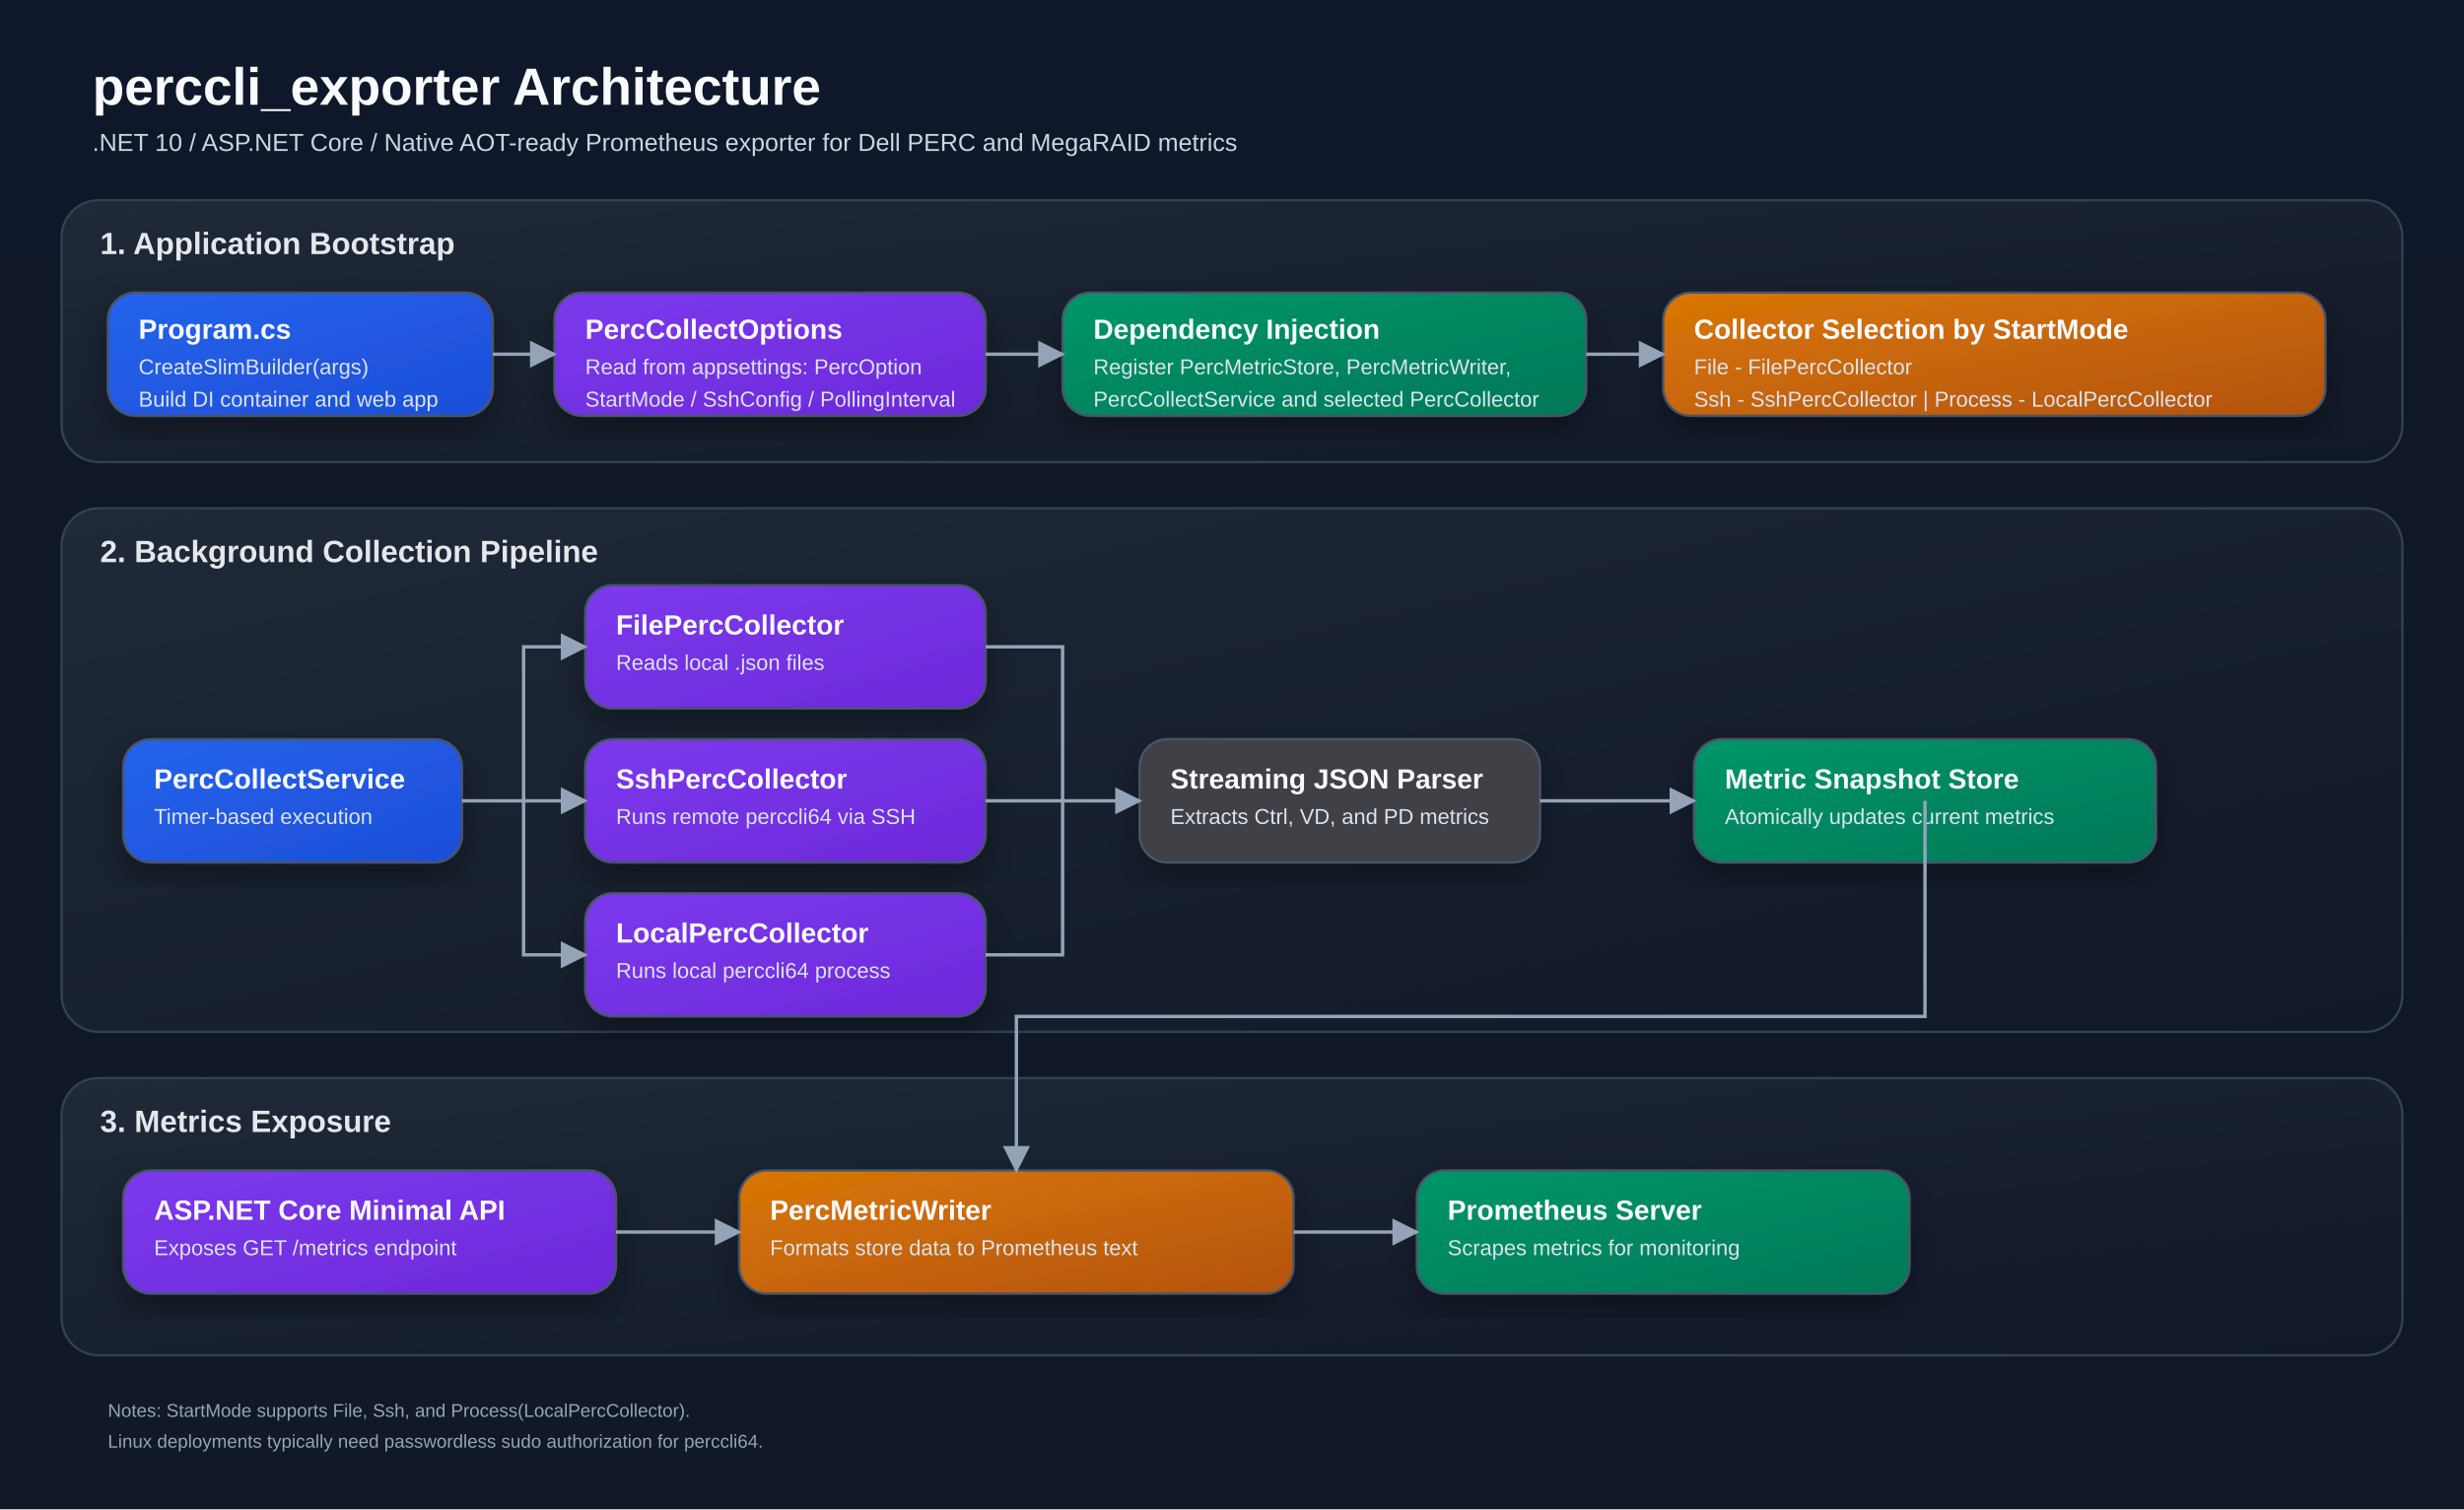
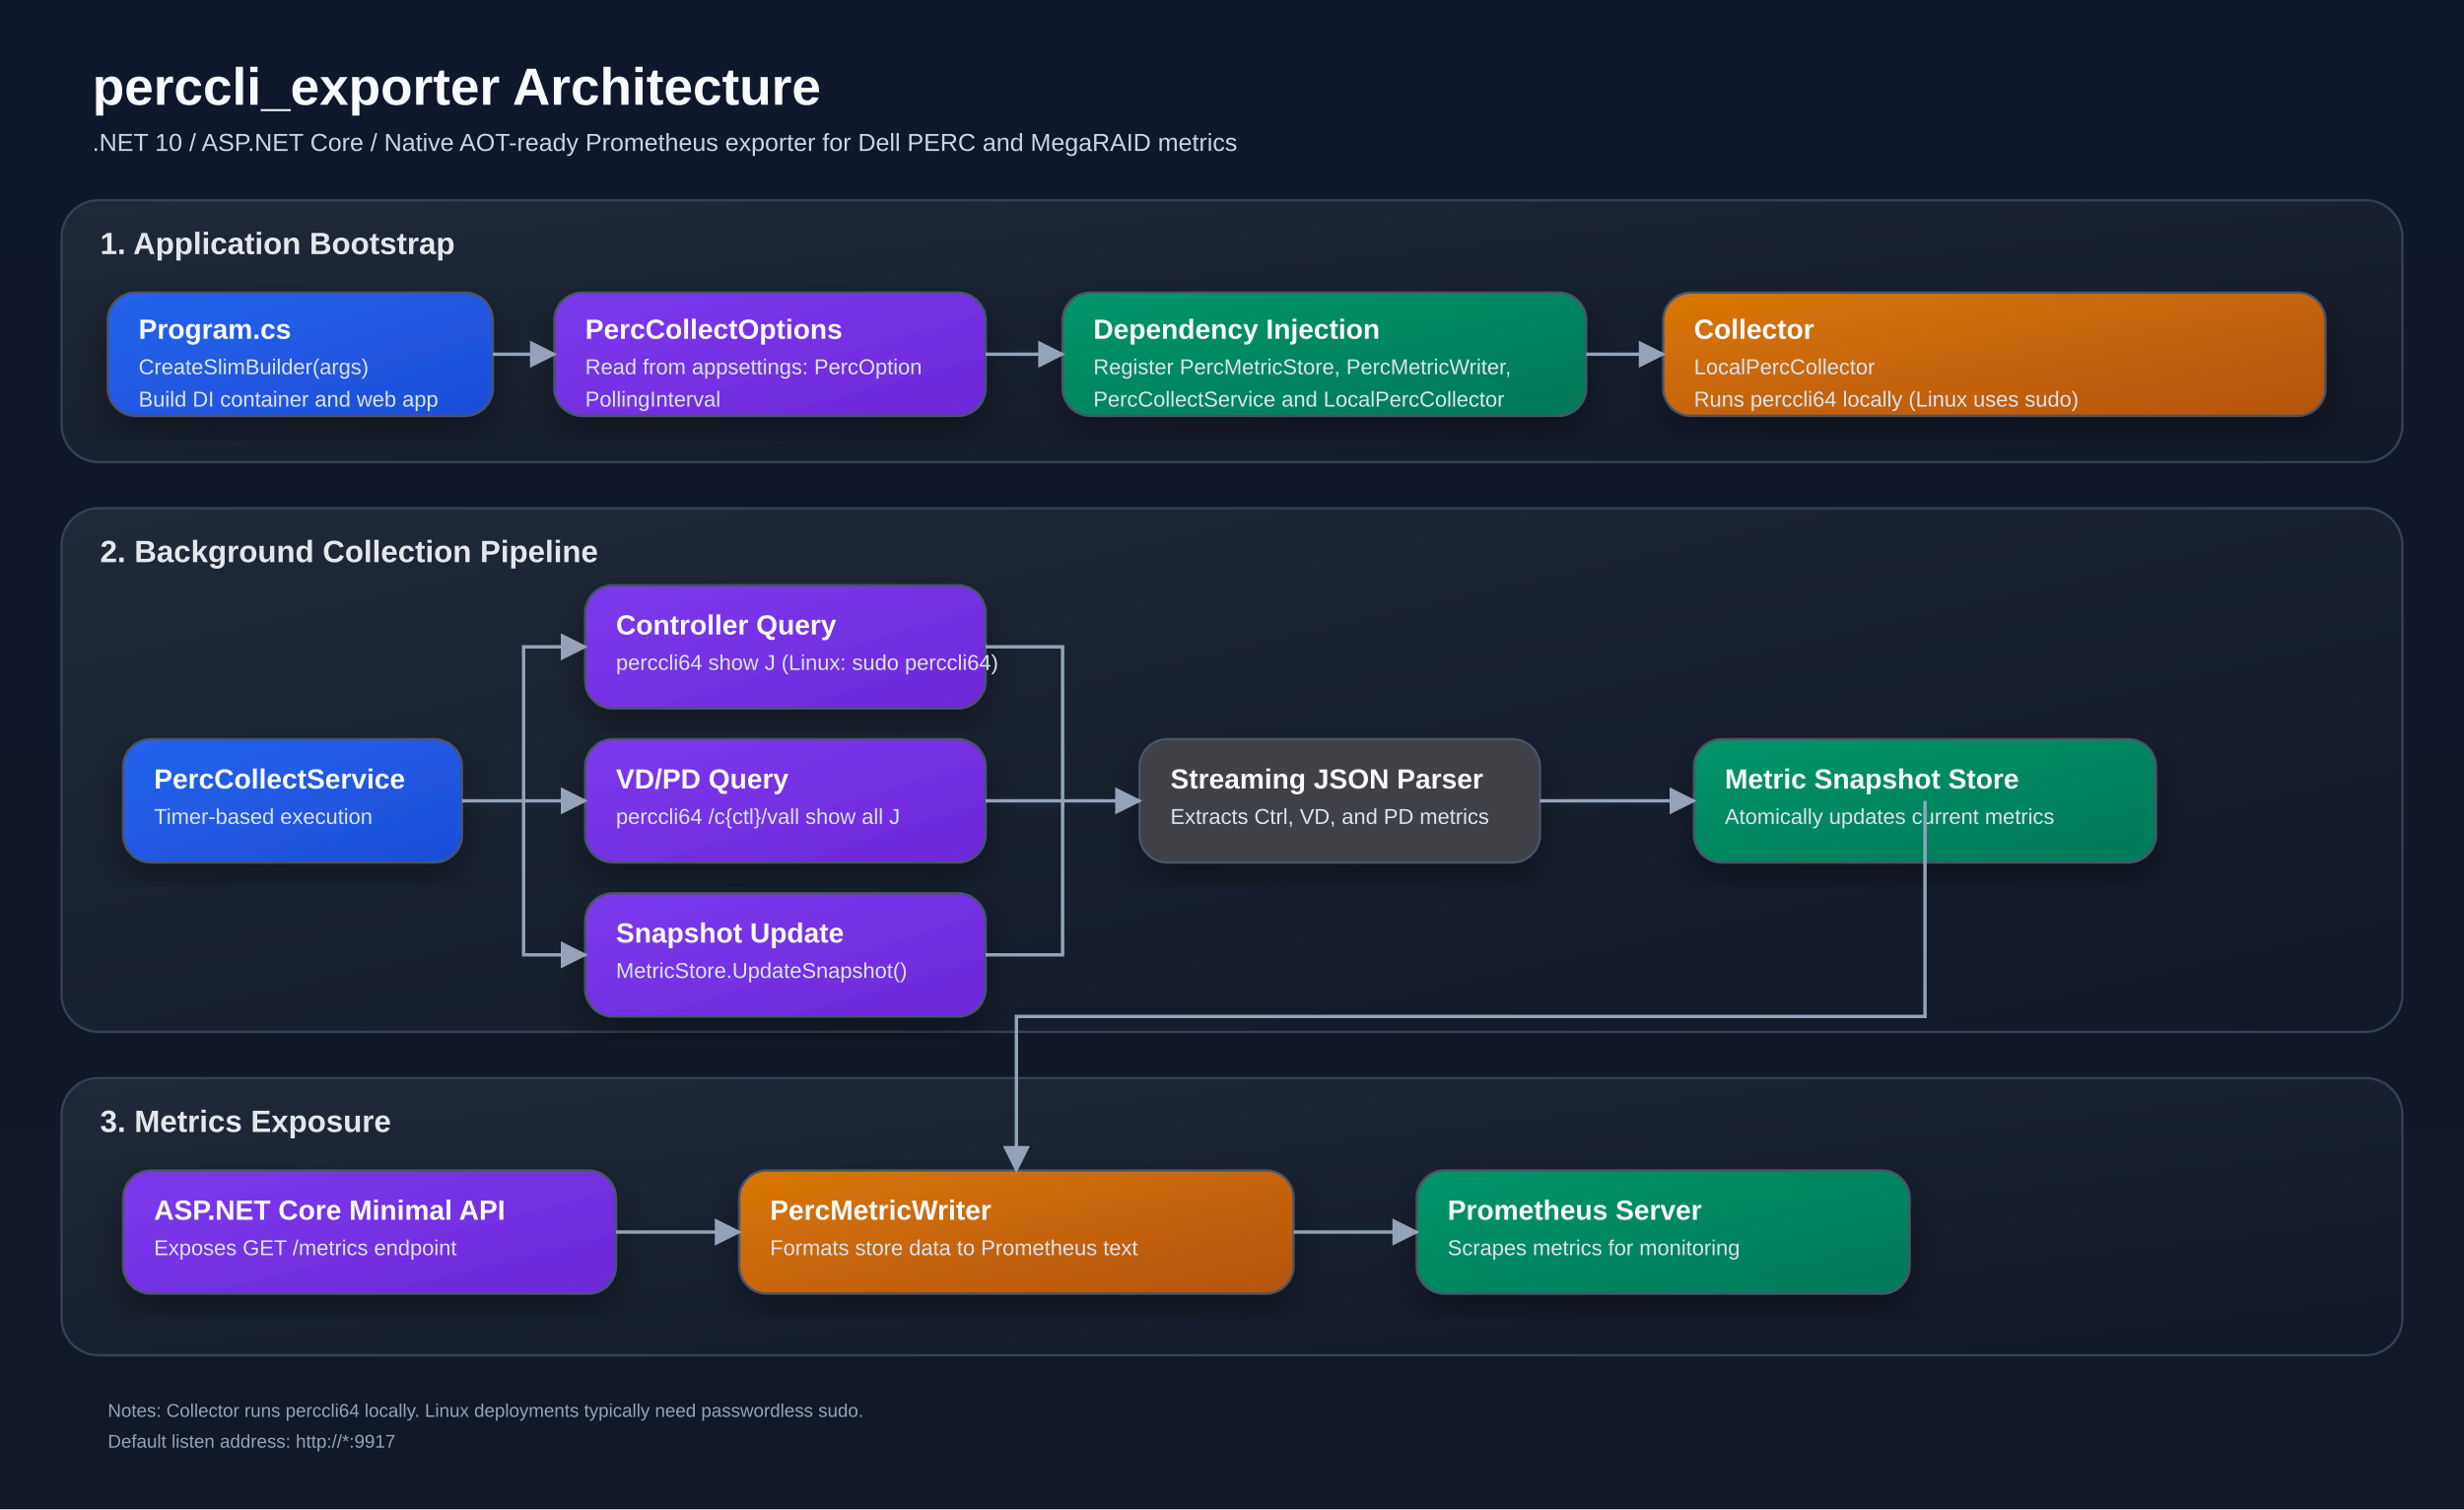
<svg xmlns="http://www.w3.org/2000/svg" width="1600" height="980" viewBox="0 0 1600 980" role="img" aria-labelledby="title desc">
  <defs>
    <linearGradient id="bg" x1="0" x2="0" y1="0" y2="1">
      <stop offset="0%" stop-color="#0f172a" />
      <stop offset="100%" stop-color="#111827" />
    </linearGradient>
    <linearGradient id="panel" x1="0" x2="1" y1="0" y2="1">
      <stop offset="0%" stop-color="#1f2937" />
      <stop offset="100%" stop-color="#111827" />
    </linearGradient>
    <linearGradient id="blue" x1="0" x2="1" y1="0" y2="1">
      <stop offset="0%" stop-color="#2563eb" />
      <stop offset="100%" stop-color="#1d4ed8" />
    </linearGradient>
    <linearGradient id="green" x1="0" x2="1" y1="0" y2="1">
      <stop offset="0%" stop-color="#059669" />
      <stop offset="100%" stop-color="#047857" />
    </linearGradient>
    <linearGradient id="purple" x1="0" x2="1" y1="0" y2="1">
      <stop offset="0%" stop-color="#7c3aed" />
      <stop offset="100%" stop-color="#6d28d9" />
    </linearGradient>
    <linearGradient id="amber" x1="0" x2="1" y1="0" y2="1">
      <stop offset="0%" stop-color="#d97706" />
      <stop offset="100%" stop-color="#b45309" />
    </linearGradient>
    <filter id="shadow" x="-20%" y="-20%" width="140%" height="140%">
      <feDropShadow dx="0" dy="10" stdDeviation="12" flood-color="#000000" flood-opacity="0.35" />
    </filter>
    <marker id="arrow" viewBox="0 0 8 8" refX="7.2" refY="4" markerWidth="8" markerHeight="8" orient="auto-start-reverse">
      <path d="M 0 0 L 8 4 L 0 8 z" fill="#94a3b8" />
    </marker>
    <style>
      .title { font: 700 34px 'Segoe UI', Arial, sans-serif; fill: #f8fafc; }
      .subtitle { font: 400 16px 'Segoe UI', Arial, sans-serif; fill: #cbd5e1; }
      .section { font: 700 20px 'Segoe UI', Arial, sans-serif; fill: #e5e7eb; }
      .boxTitle { font: 700 18px 'Segoe UI', Arial, sans-serif; fill: #f8fafc; }
      .boxText { font: 400 14px 'Segoe UI', Arial, sans-serif; fill: #dbe4ee; }
      .small { font: 400 13px 'Segoe UI', Arial, sans-serif; fill: #cbd5e1; }
      .label { font: 600 13px 'Segoe UI', Arial, sans-serif; fill: #e2e8f0; }
      .muted { font: 400 12px 'Segoe UI', Arial, sans-serif; fill: #94a3b8; }
      .line { stroke: #94a3b8; stroke-width: 2.2; fill: none; marker-end: url(#arrow); }
      .dash { stroke-dasharray: 10 8; }
      .panel { fill: url(#panel); stroke: #334155; stroke-width: 1.5; rx: 24; }
      .card { stroke: #475569; stroke-width: 1.5; rx: 18; filter: url(#shadow); }
    </style>
  </defs>
  <rect width="1600" height="980" fill="url(#bg)" />
  <text x="60" y="68" class="title">perccli_exporter Architecture</text>
  <text x="60" y="98" class="subtitle">.NET 10 / ASP.NET Core / Native AOT-ready Prometheus exporter for Dell PERC and MegaRAID metrics</text>
  <rect x="40" y="130" width="1520" height="170" class="panel" />
  <text x="65" y="165" class="section">1. Application Bootstrap</text>
  <rect x="70" y="190" width="250" height="80" rx="18" fill="url(#blue)" class="card" />
  <text x="90" y="220" class="boxTitle">Program.cs</text>
  <text x="90" y="243" class="boxText">CreateSlimBuilder(args)</text>
  <text x="90" y="264" class="boxText">Build DI container and web app</text>
  <rect x="360" y="190" width="280" height="80" rx="18" fill="url(#purple)" class="card" />
  <text x="380" y="220" class="boxTitle">PercCollectOptions</text>
  <text x="380" y="243" class="boxText">Read from appsettings: PercOption</text>
-   <text x="380" y="264" class="boxText">StartMode / SshConfig / PollingInterval</text>
+   <text x="380" y="264" class="boxText">PollingInterval</text>
  <rect x="690" y="190" width="340" height="80" rx="18" fill="url(#green)" class="card" />
  <text x="710" y="220" class="boxTitle">Dependency Injection</text>
  <text x="710" y="243" class="boxText">Register PercMetricStore, PercMetricWriter,</text>
-   <text x="710" y="264" class="boxText">PercCollectService and selected PercCollector</text>
+   <text x="710" y="264" class="boxText">PercCollectService and LocalPercCollector</text>
  <rect x="1080" y="190" width="430" height="80" rx="18" fill="url(#amber)" class="card" />
-   <text x="1100" y="220" class="boxTitle">Collector Selection by StartMode</text>
-   <text x="1100" y="243" class="boxText">File - FilePercCollector</text>
-   <text x="1100" y="264" class="boxText">Ssh - SshPercCollector | Process - LocalPercCollector</text>
+   <text x="1100" y="220" class="boxTitle">Collector</text>
+   <text x="1100" y="243" class="boxText">LocalPercCollector</text>
+   <text x="1100" y="264" class="boxText">Runs perccli64 locally (Linux uses sudo)</text>
  <path d="M 320 230 L 360 230" class="line" />
  <path d="M 640 230 L 690 230" class="line" />
  <path d="M 1030 230 L 1080 230" class="line" />
  <rect x="40" y="330" width="1520" height="340" class="panel" />
  <text x="65" y="365" class="section">2. Background Collection Pipeline</text>
  <rect x="80" y="480" width="220" height="80" rx="18" fill="url(#blue)" class="card" />
  <text x="100" y="512" class="boxTitle">PercCollectService</text>
  <text x="100" y="535" class="boxText">Timer-based execution</text>
  <rect x="380" y="380" width="260" height="80" rx="18" fill="url(#purple)" class="card" />
-   <text x="400" y="412" class="boxTitle">FilePercCollector</text>
-   <text x="400" y="435" class="boxText">Reads local .json files</text>
+   <text x="400" y="412" class="boxTitle">Controller Query</text>
+   <text x="400" y="435" class="boxText">perccli64 show J (Linux: sudo perccli64)</text>
  <rect x="380" y="480" width="260" height="80" rx="18" fill="url(#purple)" class="card" />
-   <text x="400" y="512" class="boxTitle">SshPercCollector</text>
-   <text x="400" y="535" class="boxText">Runs remote perccli64 via SSH</text>
+   <text x="400" y="512" class="boxTitle">VD/PD Query</text>
+   <text x="400" y="535" class="boxText">perccli64 /c{ctl}/vall show all J</text>
  <rect x="380" y="580" width="260" height="80" rx="18" fill="url(#purple)" class="card" />
-   <text x="400" y="612" class="boxTitle">LocalPercCollector</text>
-   <text x="400" y="635" class="boxText">Runs local perccli64 process</text>
+   <text x="400" y="612" class="boxTitle">Snapshot Update</text>
+   <text x="400" y="635" class="boxText">MetricStore.UpdateSnapshot()</text>
  <rect x="740" y="480" width="260" height="80" rx="18" fill="#3f3f46" class="card" />
  <text x="760" y="512" class="boxTitle">Streaming JSON Parser</text>
  <text x="760" y="535" class="boxText">Extracts Ctrl, VD, and PD metrics</text>
  <rect x="1100" y="480" width="300" height="80" rx="18" fill="url(#green)" class="card" />
  <text x="1120" y="512" class="boxTitle">Metric Snapshot Store</text>
  <text x="1120" y="535" class="boxText">Atomically updates current metrics</text>
  <path d="M 300 520 L 340 520 L 340 420 L 380 420" class="line" />
  <path d="M 340 520 L 380 520" class="line" />
  <path d="M 340 520 L 340 620 L 380 620" class="line" />
  <path d="M 640 420 L 690 420 L 690 520" stroke="#94a3b8" stroke-width="2.2" fill="none" />
  <path d="M 640 520 L 690 520" stroke="#94a3b8" stroke-width="2.2" fill="none" />
  <path d="M 640 620 L 690 620 L 690 520" stroke="#94a3b8" stroke-width="2.2" fill="none" />
  <path d="M 690 520 L 740 520" class="line" />
  <path d="M 1000 520 L 1100 520" class="line" />
  <rect x="40" y="700" width="1520" height="180" class="panel" />
  <text x="65" y="735" class="section">3. Metrics Exposure</text>
  <rect x="80" y="760" width="320" height="80" rx="18" fill="url(#purple)" class="card" />
  <text x="100" y="792" class="boxTitle">ASP.NET Core Minimal API</text>
  <text x="100" y="815" class="boxText">Exposes GET /metrics endpoint</text>
  <rect x="480" y="760" width="360" height="80" rx="18" fill="url(#amber)" class="card" />
  <text x="500" y="792" class="boxTitle">PercMetricWriter</text>
  <text x="500" y="815" class="boxText">Formats store data to Prometheus text</text>
  <rect x="920" y="760" width="320" height="80" rx="18" fill="url(#green)" class="card" />
  <text x="940" y="792" class="boxTitle">Prometheus Server</text>
  <text x="940" y="815" class="boxText">Scrapes metrics for monitoring</text>
  <path d="M 400 800 L 480 800" class="line" />
  <path d="M 840 800 L 920 800" class="line" />
  <path d="M 1250 520 L 1250 660 L 660 660 L 660 760" class="line" />
-   <text x="70" y="920" class="muted">Notes: StartMode supports File, Ssh, and Process(LocalPercCollector).</text>
-   <text x="70" y="940" class="muted">Linux deployments typically need passwordless sudo authorization for perccli64.</text>
+   <text x="70" y="920" class="muted">Notes: Collector runs perccli64 locally. Linux deployments typically need passwordless sudo.</text>
+   <text x="70" y="940" class="muted">Default listen address: http://*:9917</text>
</svg>
